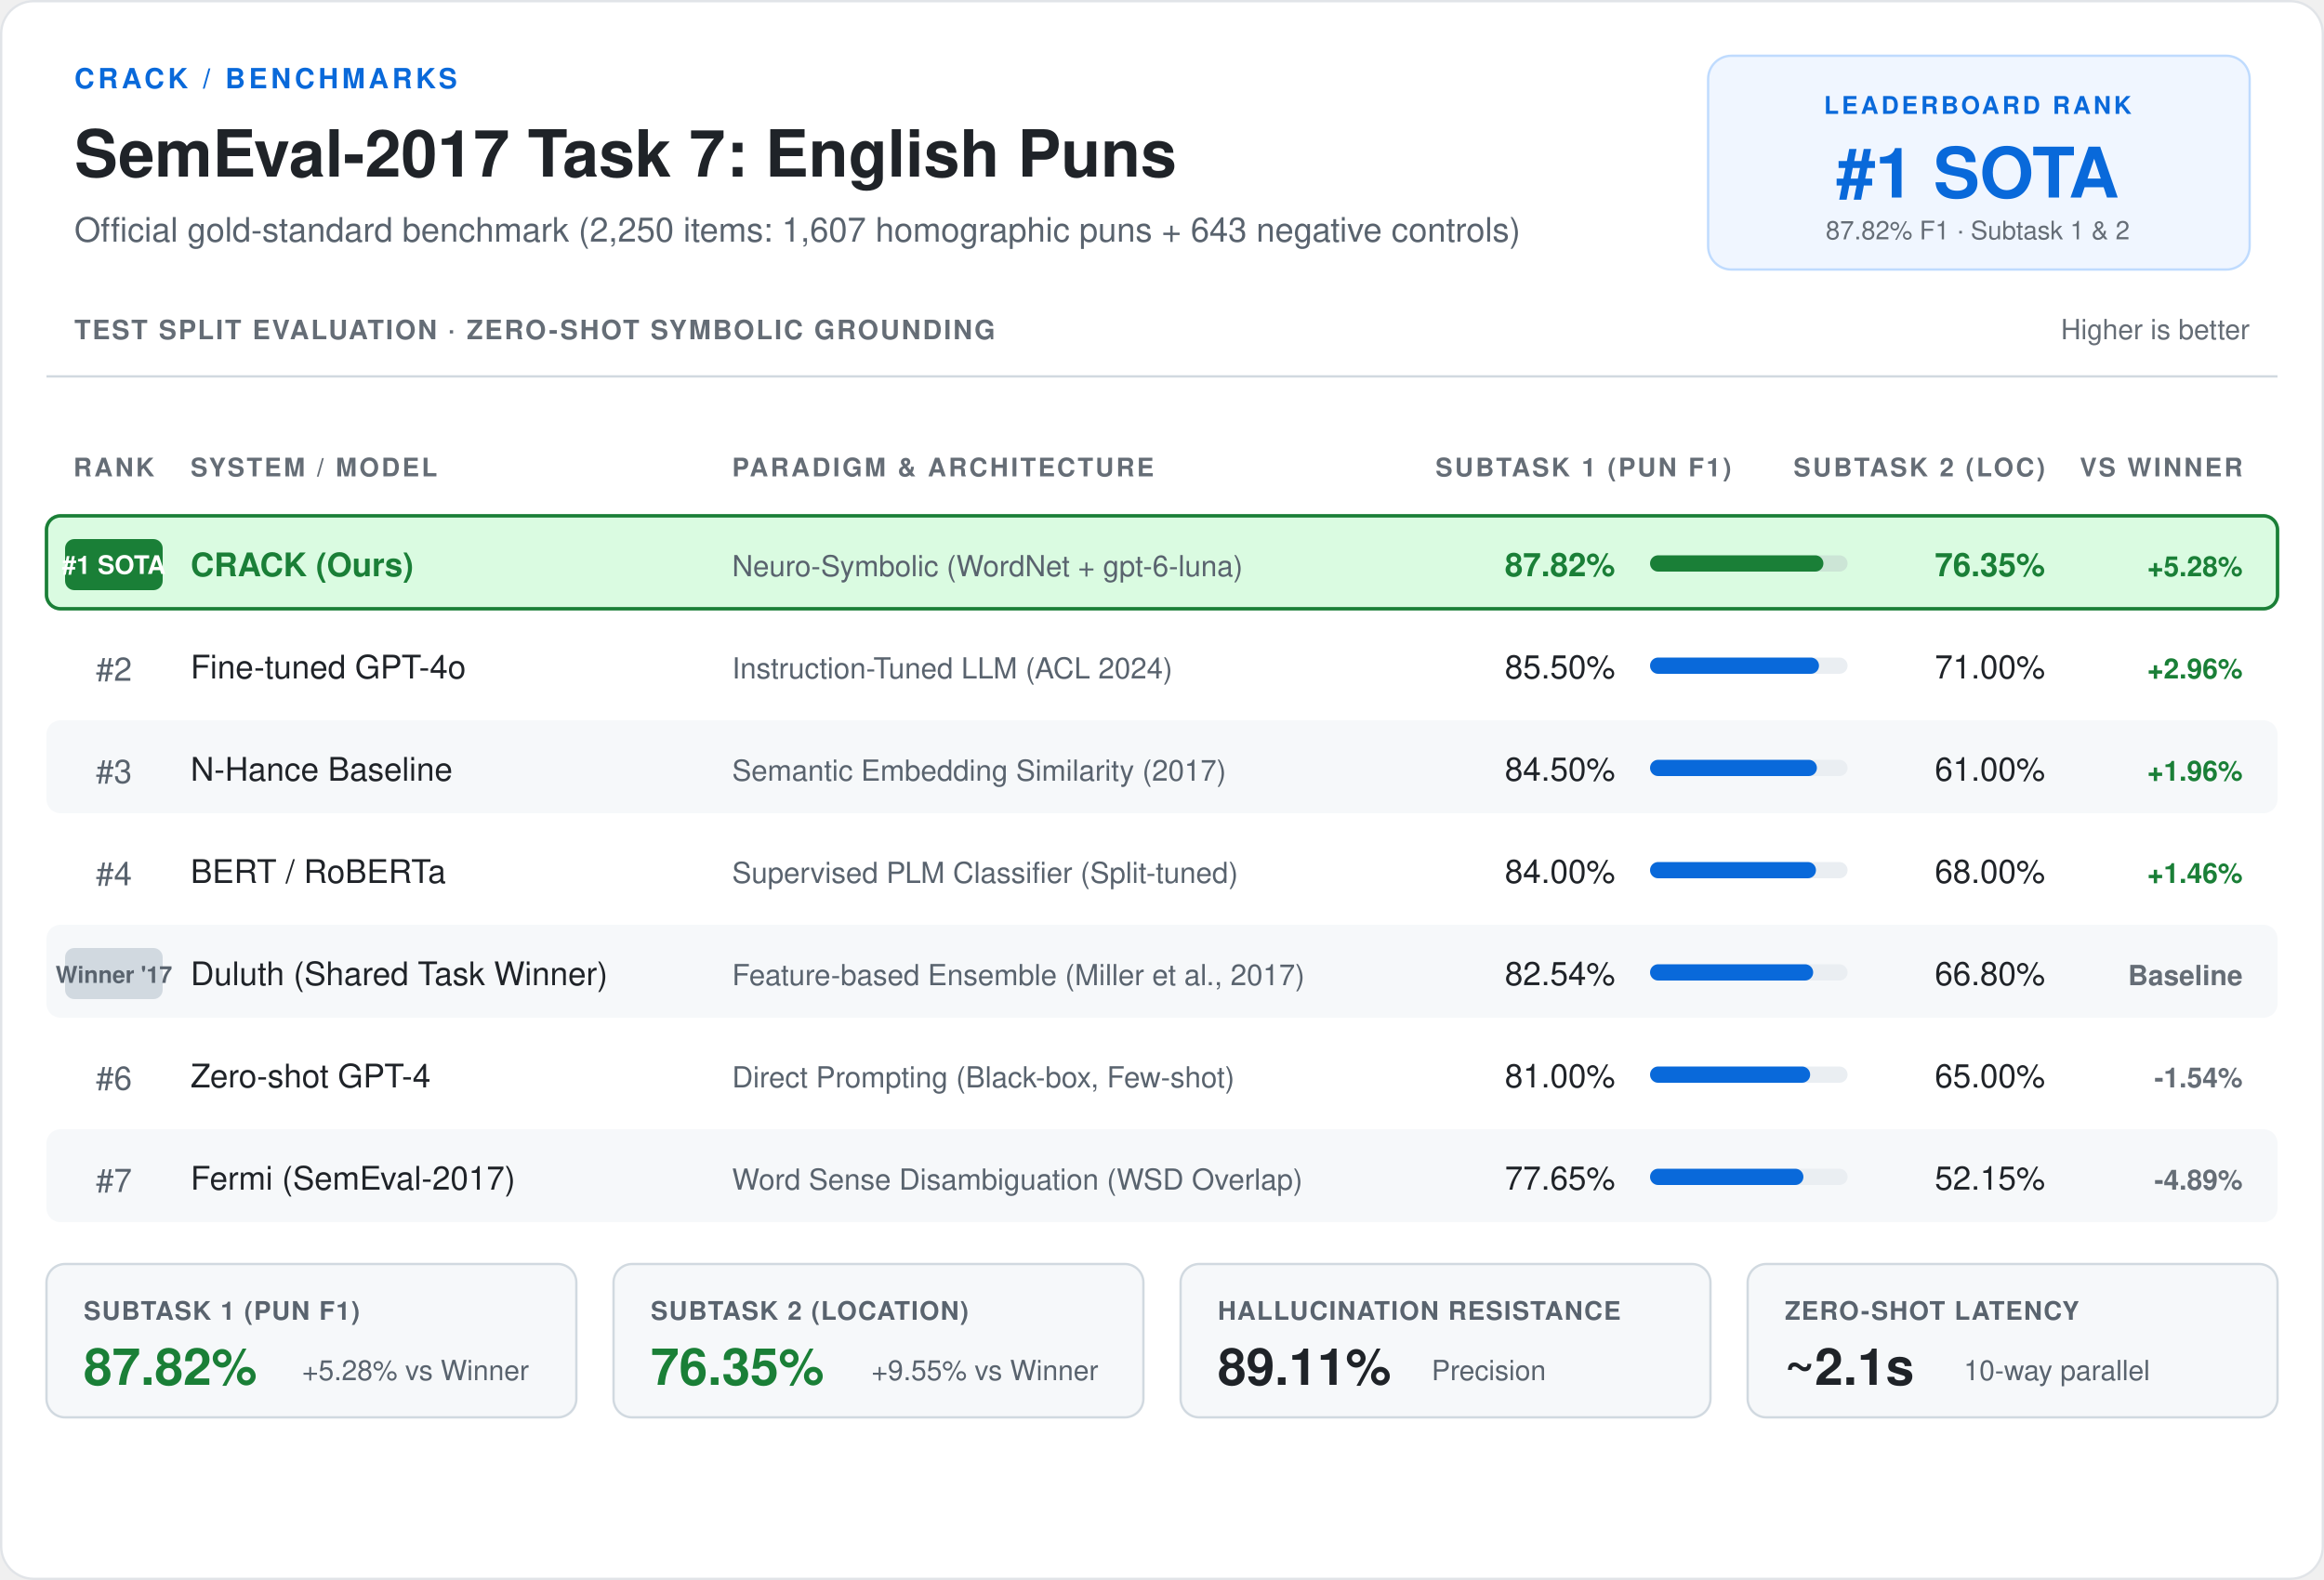
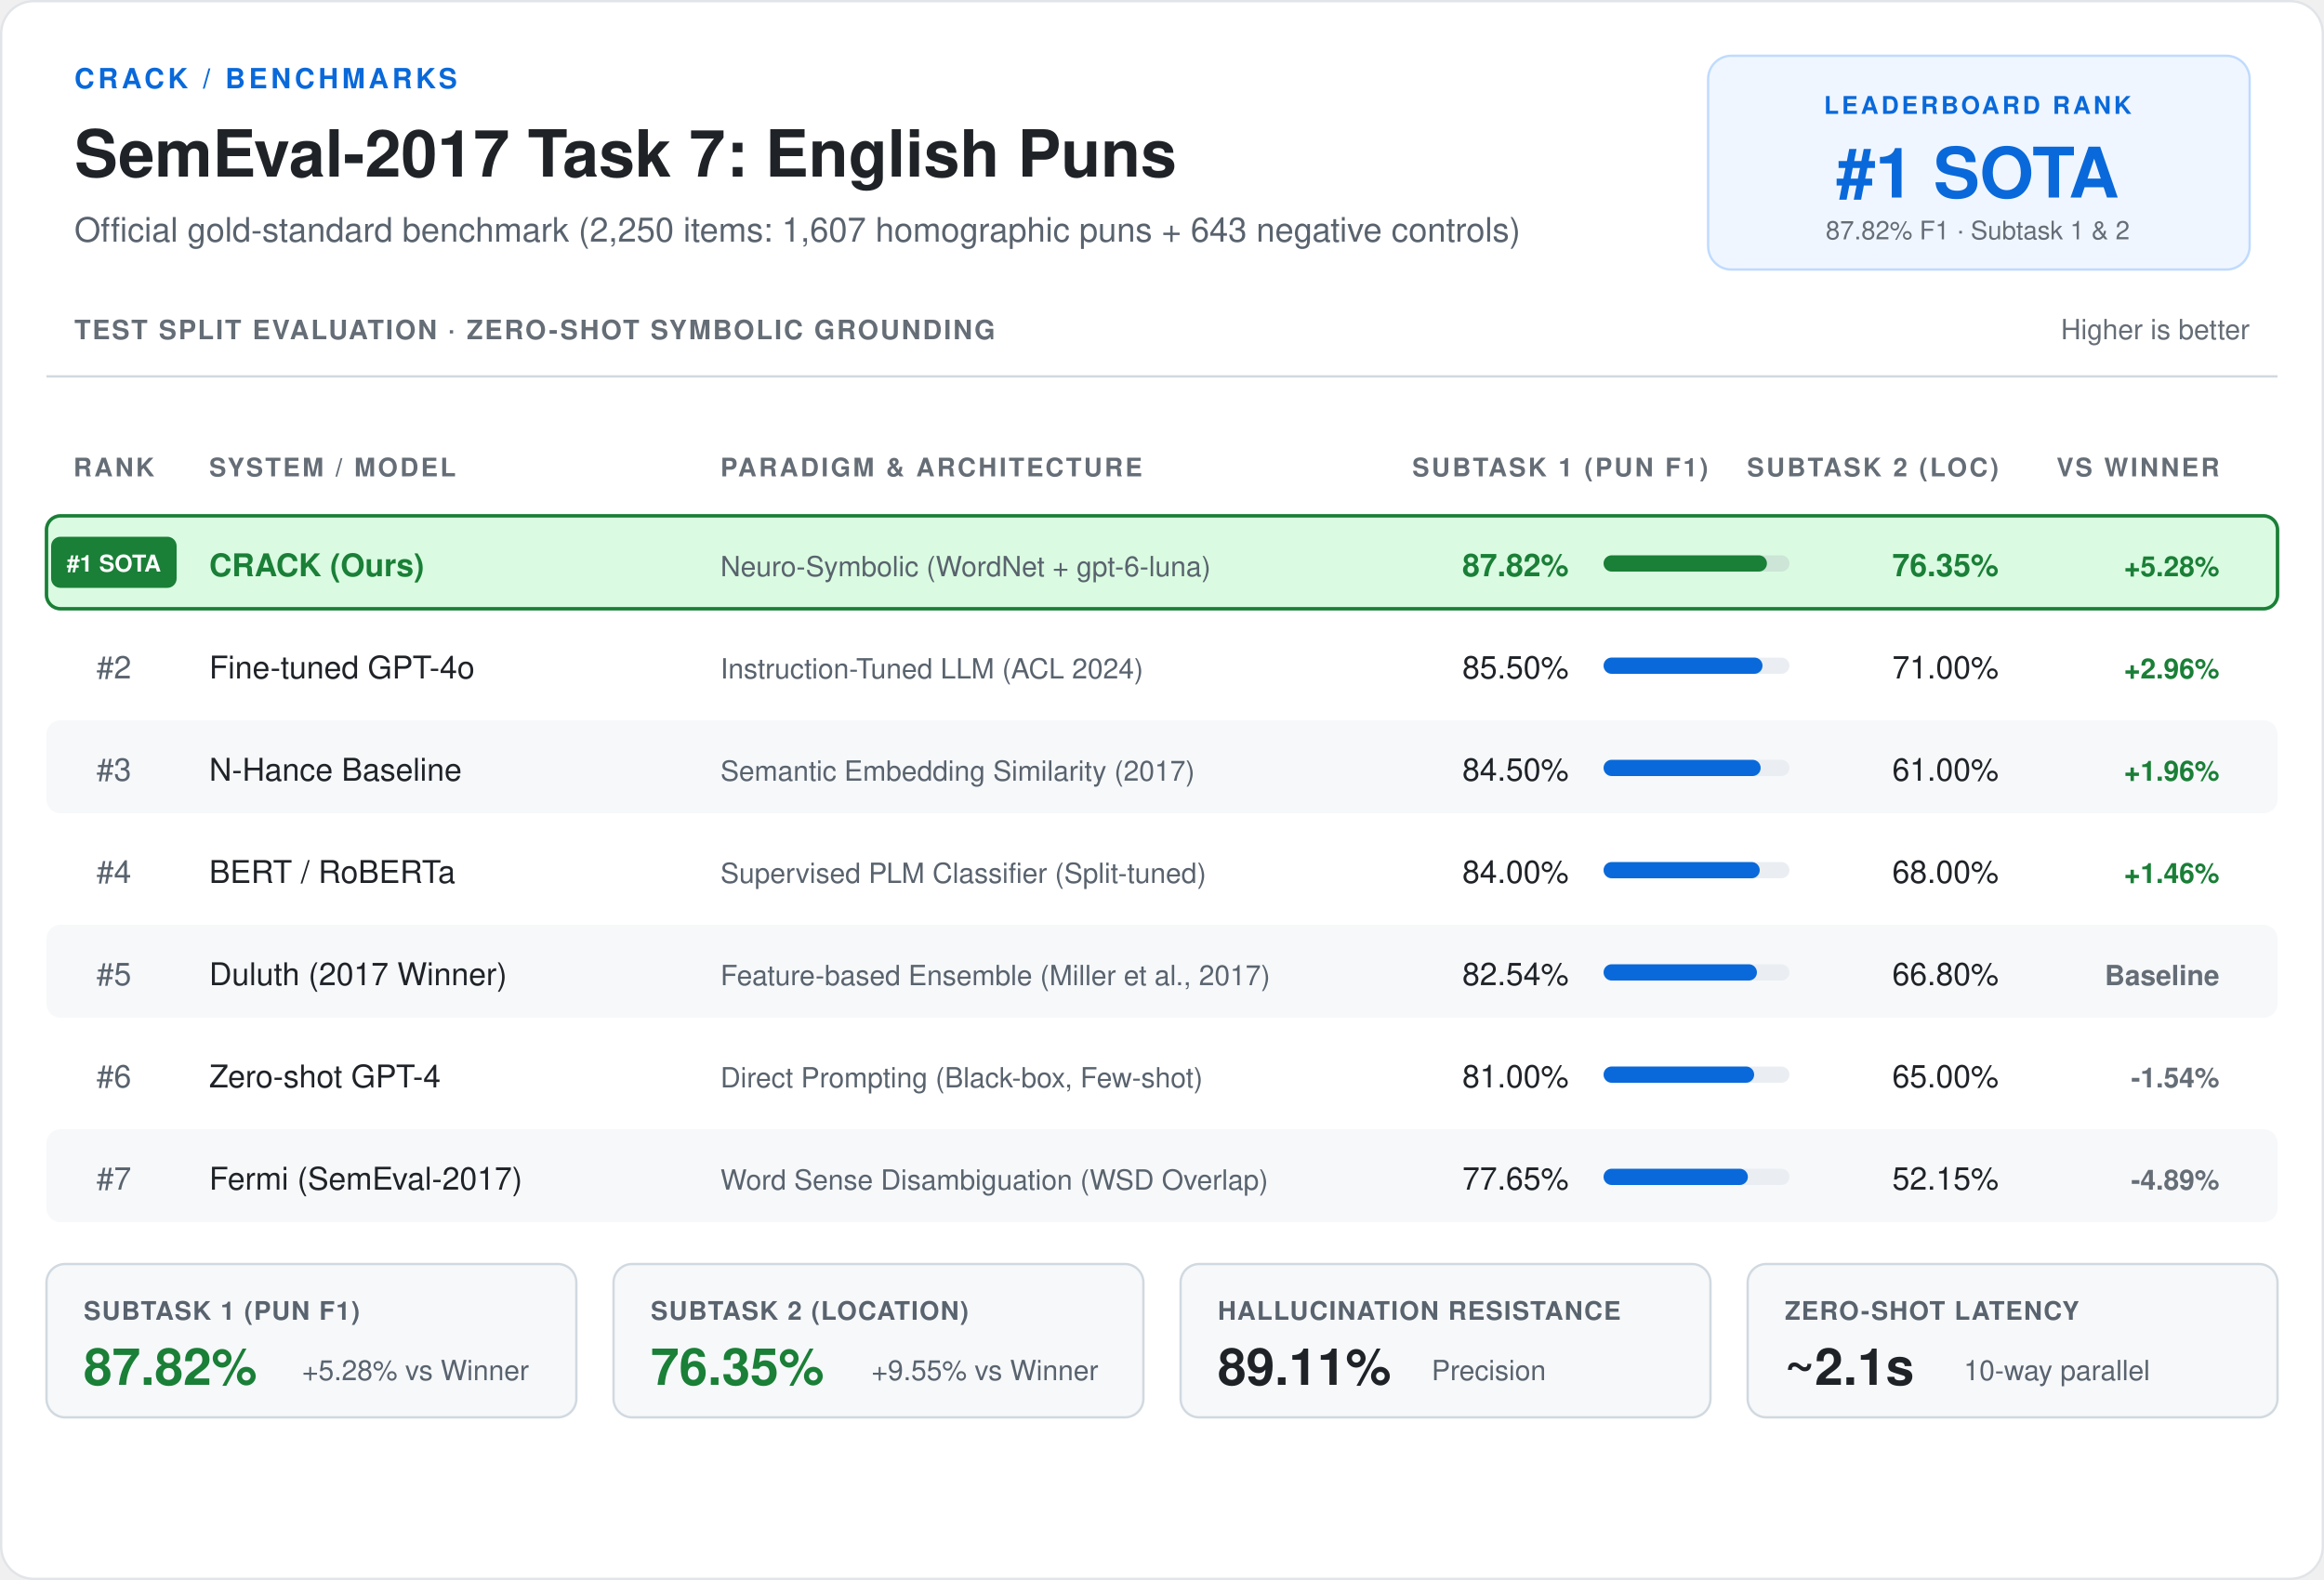
<svg xmlns="http://www.w3.org/2000/svg" width="1000" height="680" viewBox="0 0 1000 680" role="img" aria-labelledby="title description">
  <rect x="0.5" y="0.5" width="999" height="679" rx="14" fill="#ffffff" stroke="#e1e4e8" />
  <g font-family="-apple-system, BlinkMacSystemFont, 'Segoe UI', Helvetica, Arial, sans-serif" font-variant-numeric="tabular-nums">
    <text x="32" y="38" fill="#0969da" font-size="12" font-weight="700" text-anchor="start" letter-spacing="1.5">CRACK  /  BENCHMARKS</text>
    <text x="32" y="76" fill="#1f2328" font-size="28" font-weight="700" text-anchor="start">SemEval-2017 Task 7: English Puns</text>
    <text x="32" y="104" fill="#59636e" font-size="14.5" font-weight="400" text-anchor="start">Official gold-standard benchmark (2,250 items: 1,607 homographic puns + 643 negative controls)</text>
    <rect x="735" y="24" width="233" height="92" rx="10" fill="#f0f6ff" stroke="#bfdbfe" />
    <text x="851" y="49" fill="#0969da" font-size="10.5" font-weight="700" text-anchor="middle" letter-spacing="1.2">LEADERBOARD RANK</text>
    <text x="851" y="85" fill="#0969da" font-size="30" font-weight="800" text-anchor="middle">#1 SOTA</text>
    <text x="851" y="103" fill="#656d76" font-size="11" font-weight="500" text-anchor="middle">87.82% F1 · Subtask 1 &amp; 2</text>
    <text x="32" y="146" fill="#656d76" font-size="11.5" font-weight="600" text-anchor="start" letter-spacing="0.8">TEST SPLIT EVALUATION  ·  ZERO-SHOT SYMBOLIC GROUNDING</text>
    <text x="968" y="146" fill="#656d76" font-size="12" font-weight="400" text-anchor="end">Higher is better</text>
    <path d="M20 162 H980" stroke="#d1d9e0" stroke-width="1" />
    <text x="49" y="205" fill="#656d76" font-size="11" font-weight="700" text-anchor="middle" letter-spacing="1">RANK</text>
-     <text x="82" y="205" fill="#656d76" font-size="11" font-weight="700" text-anchor="start" letter-spacing="1">SYSTEM / MODEL</text>
-     <text x="315" y="205" fill="#656d76" font-size="11" font-weight="700" text-anchor="start" letter-spacing="1">PARADIGM &amp; ARCHITECTURE</text>
-     <text x="745" y="205" fill="#656d76" font-size="11" font-weight="700" text-anchor="end" letter-spacing="1">SUBTASK 1 (PUN F1)</text>
-     <text x="880" y="205" fill="#656d76" font-size="11" font-weight="700" text-anchor="end" letter-spacing="1">SUBTASK 2 (LOC)</text>
-     <text x="965" y="205" fill="#656d76" font-size="11" font-weight="700" text-anchor="end" letter-spacing="1">VS WINNER</text>
+     <text x="90" y="205" fill="#656d76" font-size="11" font-weight="700" text-anchor="start" letter-spacing="1">SYSTEM / MODEL</text>
+     <text x="310" y="205" fill="#656d76" font-size="11" font-weight="700" text-anchor="start" letter-spacing="1">PARADIGM &amp; ARCHITECTURE</text>
+     <text x="735" y="205" fill="#656d76" font-size="11" font-weight="700" text-anchor="end" letter-spacing="1">SUBTASK 1 (PUN F1)</text>
+     <text x="860" y="205" fill="#656d76" font-size="11" font-weight="700" text-anchor="end" letter-spacing="1">SUBTASK 2 (LOC)</text>
+     <text x="955" y="205" fill="#656d76" font-size="11" font-weight="700" text-anchor="end" letter-spacing="1">VS WINNER</text>
    <rect x="20" y="222" width="960" height="40" rx="6" fill="#dafbe1" stroke="#1a7f37" stroke-width="1.5" />
-     <rect x="28" y="232" width="42" height="22" rx="4" fill="#1a7f37" />
-     <text x="49" y="247" fill="#ffffff" font-size="11" font-weight="700" text-anchor="middle">#1 SOTA</text>
-     <text x="82" y="248" fill="#1a7f37" font-size="14" font-weight="700" text-anchor="start">CRACK (Ours)</text>
-     <text x="315" y="248" fill="#59636e" font-size="12.5" font-weight="400" text-anchor="start">Neuro-Symbolic (WordNet + gpt-6-luna)</text>
-     <text x="695" y="248" fill="#1a7f37" font-size="14" font-weight="700" text-anchor="end">87.82%</text>
-     <rect x="710" y="239" width="85" height="7" rx="3.5" fill="#cce5d6" />
-     <rect x="710" y="239" width="74.6" height="7" rx="3.5" fill="#1a7f37" />
-     <text x="880" y="248" fill="#1a7f37" font-size="14" font-weight="700" text-anchor="end">76.35%</text>
-     <text x="965" y="248" fill="#1a7f37" font-size="12" font-weight="600" text-anchor="end">+5.28%</text>
+     <rect x="22" y="231" width="54" height="22" rx="4" fill="#1a7f37" />
+     <text x="49" y="246" fill="#ffffff" font-size="10" font-weight="700" text-anchor="middle">#1 SOTA</text>
+     <text x="90" y="248" fill="#1a7f37" font-size="13.5" font-weight="700" text-anchor="start">CRACK (Ours)</text>
+     <text x="310" y="248" fill="#59636e" font-size="12" font-weight="400" text-anchor="start">Neuro-Symbolic (WordNet + gpt-6-luna)</text>
+     <text x="675" y="248" fill="#1a7f37" font-size="13.5" font-weight="700" text-anchor="end">87.82%</text>
+     <rect x="690" y="239" width="80" height="7" rx="3.5" fill="#cce5d6" />
+     <rect x="690" y="239" width="70.3" height="7" rx="3.5" fill="#1a7f37" />
+     <text x="860" y="248" fill="#1a7f37" font-size="13.5" font-weight="700" text-anchor="end">76.35%</text>
+     <text x="955" y="248" fill="#1a7f37" font-size="12" font-weight="600" text-anchor="end">+5.28%</text>
    <rect x="20" y="266" width="960" height="40" rx="6" fill="#ffffff" />
-     <text x="49" y="293" fill="#59636e" font-size="14" font-weight="500" text-anchor="middle">#2</text>
-     <text x="82" y="292" fill="#1f2328" font-size="14" font-weight="500" text-anchor="start">Fine-tuned GPT-4o</text>
-     <text x="315" y="292" fill="#59636e" font-size="12.5" font-weight="400" text-anchor="start">Instruction-Tuned LLM (ACL 2024)</text>
-     <text x="695" y="292" fill="#1f2328" font-size="14" font-weight="500" text-anchor="end">85.50%</text>
-     <rect x="710" y="283" width="85" height="7" rx="3.5" fill="#eaeef2" />
-     <rect x="710" y="283" width="72.7" height="7" rx="3.5" fill="#0969da" />
-     <text x="880" y="292" fill="#1f2328" font-size="14" font-weight="500" text-anchor="end">71.00%</text>
-     <text x="965" y="292" fill="#1a7f37" font-size="12" font-weight="600" text-anchor="end">+2.96%</text>
+     <text x="49" y="292" fill="#59636e" font-size="13.5" font-weight="500" text-anchor="middle">#2</text>
+     <text x="90" y="292" fill="#1f2328" font-size="13.5" font-weight="500" text-anchor="start">Fine-tuned GPT-4o</text>
+     <text x="310" y="292" fill="#59636e" font-size="12" font-weight="400" text-anchor="start">Instruction-Tuned LLM (ACL 2024)</text>
+     <text x="675" y="292" fill="#1f2328" font-size="13.5" font-weight="500" text-anchor="end">85.50%</text>
+     <rect x="690" y="283" width="80" height="7" rx="3.5" fill="#eaeef2" />
+     <rect x="690" y="283" width="68.4" height="7" rx="3.5" fill="#0969da" />
+     <text x="860" y="292" fill="#1f2328" font-size="13.5" font-weight="500" text-anchor="end">71.00%</text>
+     <text x="955" y="292" fill="#1a7f37" font-size="12" font-weight="600" text-anchor="end">+2.96%</text>
    <rect x="20" y="310" width="960" height="40" rx="6" fill="#f6f8fa" />
-     <text x="49" y="337" fill="#59636e" font-size="14" font-weight="500" text-anchor="middle">#3</text>
-     <text x="82" y="336" fill="#1f2328" font-size="14" font-weight="500" text-anchor="start">N-Hance Baseline</text>
-     <text x="315" y="336" fill="#59636e" font-size="12.5" font-weight="400" text-anchor="start">Semantic Embedding Similarity (2017)</text>
-     <text x="695" y="336" fill="#1f2328" font-size="14" font-weight="500" text-anchor="end">84.50%</text>
-     <rect x="710" y="327" width="85" height="7" rx="3.5" fill="#eaeef2" />
-     <rect x="710" y="327" width="71.8" height="7" rx="3.5" fill="#0969da" />
-     <text x="880" y="336" fill="#1f2328" font-size="14" font-weight="500" text-anchor="end">61.00%</text>
-     <text x="965" y="336" fill="#1a7f37" font-size="12" font-weight="600" text-anchor="end">+1.96%</text>
+     <text x="49" y="336" fill="#59636e" font-size="13.5" font-weight="500" text-anchor="middle">#3</text>
+     <text x="90" y="336" fill="#1f2328" font-size="13.5" font-weight="500" text-anchor="start">N-Hance Baseline</text>
+     <text x="310" y="336" fill="#59636e" font-size="12" font-weight="400" text-anchor="start">Semantic Embedding Similarity (2017)</text>
+     <text x="675" y="336" fill="#1f2328" font-size="13.5" font-weight="500" text-anchor="end">84.50%</text>
+     <rect x="690" y="327" width="80" height="7" rx="3.5" fill="#eaeef2" />
+     <rect x="690" y="327" width="67.6" height="7" rx="3.5" fill="#0969da" />
+     <text x="860" y="336" fill="#1f2328" font-size="13.5" font-weight="500" text-anchor="end">61.00%</text>
+     <text x="955" y="336" fill="#1a7f37" font-size="12" font-weight="600" text-anchor="end">+1.96%</text>
    <rect x="20" y="354" width="960" height="40" rx="6" fill="#ffffff" />
-     <text x="49" y="381" fill="#59636e" font-size="14" font-weight="500" text-anchor="middle">#4</text>
-     <text x="82" y="380" fill="#1f2328" font-size="14" font-weight="500" text-anchor="start">BERT / RoBERTa</text>
-     <text x="315" y="380" fill="#59636e" font-size="12.5" font-weight="400" text-anchor="start">Supervised PLM Classifier (Split-tuned)</text>
-     <text x="695" y="380" fill="#1f2328" font-size="14" font-weight="500" text-anchor="end">84.00%</text>
-     <rect x="710" y="371" width="85" height="7" rx="3.5" fill="#eaeef2" />
-     <rect x="710" y="371" width="71.4" height="7" rx="3.5" fill="#0969da" />
-     <text x="880" y="380" fill="#1f2328" font-size="14" font-weight="500" text-anchor="end">68.00%</text>
-     <text x="965" y="380" fill="#1a7f37" font-size="12" font-weight="600" text-anchor="end">+1.46%</text>
+     <text x="49" y="380" fill="#59636e" font-size="13.5" font-weight="500" text-anchor="middle">#4</text>
+     <text x="90" y="380" fill="#1f2328" font-size="13.5" font-weight="500" text-anchor="start">BERT / RoBERTa</text>
+     <text x="310" y="380" fill="#59636e" font-size="12" font-weight="400" text-anchor="start">Supervised PLM Classifier (Split-tuned)</text>
+     <text x="675" y="380" fill="#1f2328" font-size="13.5" font-weight="500" text-anchor="end">84.00%</text>
+     <rect x="690" y="371" width="80" height="7" rx="3.5" fill="#eaeef2" />
+     <rect x="690" y="371" width="67.2" height="7" rx="3.5" fill="#0969da" />
+     <text x="860" y="380" fill="#1f2328" font-size="13.5" font-weight="500" text-anchor="end">68.00%</text>
+     <text x="955" y="380" fill="#1a7f37" font-size="12" font-weight="600" text-anchor="end">+1.46%</text>
    <rect x="20" y="398" width="960" height="40" rx="6" fill="#f6f8fa" />
-     <rect x="28" y="408" width="42" height="22" rx="4" fill="#d1d9e0" />
-     <text x="49" y="423" fill="#59636e" font-size="10" font-weight="600" text-anchor="middle">Winner '17</text>
-     <text x="82" y="424" fill="#1f2328" font-size="14" font-weight="500" text-anchor="start">Duluth (Shared Task Winner)</text>
-     <text x="315" y="424" fill="#59636e" font-size="12.5" font-weight="400" text-anchor="start">Feature-based Ensemble (Miller et al., 2017)</text>
-     <text x="695" y="424" fill="#1f2328" font-size="14" font-weight="500" text-anchor="end">82.54%</text>
-     <rect x="710" y="415" width="85" height="7" rx="3.5" fill="#eaeef2" />
-     <rect x="710" y="415" width="70.2" height="7" rx="3.5" fill="#0969da" />
-     <text x="880" y="424" fill="#1f2328" font-size="14" font-weight="500" text-anchor="end">66.80%</text>
-     <text x="965" y="424" fill="#656d76" font-size="12" font-weight="600" text-anchor="end">Baseline</text>
+     <text x="49" y="424" fill="#59636e" font-size="13.5" font-weight="500" text-anchor="middle">#5</text>
+     <text x="90" y="424" fill="#1f2328" font-size="13.5" font-weight="500" text-anchor="start">Duluth (2017 Winner)</text>
+     <text x="310" y="424" fill="#59636e" font-size="12" font-weight="400" text-anchor="start">Feature-based Ensemble (Miller et al., 2017)</text>
+     <text x="675" y="424" fill="#1f2328" font-size="13.5" font-weight="500" text-anchor="end">82.54%</text>
+     <rect x="690" y="415" width="80" height="7" rx="3.5" fill="#eaeef2" />
+     <rect x="690" y="415" width="66.0" height="7" rx="3.5" fill="#0969da" />
+     <text x="860" y="424" fill="#1f2328" font-size="13.5" font-weight="500" text-anchor="end">66.80%</text>
+     <text x="955" y="424" fill="#656d76" font-size="12" font-weight="600" text-anchor="end">Baseline</text>
    <rect x="20" y="442" width="960" height="40" rx="6" fill="#ffffff" />
-     <text x="49" y="469" fill="#59636e" font-size="14" font-weight="500" text-anchor="middle">#6</text>
-     <text x="82" y="468" fill="#1f2328" font-size="14" font-weight="500" text-anchor="start">Zero-shot GPT-4</text>
-     <text x="315" y="468" fill="#59636e" font-size="12.5" font-weight="400" text-anchor="start">Direct Prompting (Black-box, Few-shot)</text>
-     <text x="695" y="468" fill="#1f2328" font-size="14" font-weight="500" text-anchor="end">81.00%</text>
-     <rect x="710" y="459" width="85" height="7" rx="3.5" fill="#eaeef2" />
-     <rect x="710" y="459" width="68.9" height="7" rx="3.5" fill="#0969da" />
-     <text x="880" y="468" fill="#1f2328" font-size="14" font-weight="500" text-anchor="end">65.00%</text>
-     <text x="965" y="468" fill="#656d76" font-size="12" font-weight="600" text-anchor="end">-1.54%</text>
+     <text x="49" y="468" fill="#59636e" font-size="13.5" font-weight="500" text-anchor="middle">#6</text>
+     <text x="90" y="468" fill="#1f2328" font-size="13.5" font-weight="500" text-anchor="start">Zero-shot GPT-4</text>
+     <text x="310" y="468" fill="#59636e" font-size="12" font-weight="400" text-anchor="start">Direct Prompting (Black-box, Few-shot)</text>
+     <text x="675" y="468" fill="#1f2328" font-size="13.5" font-weight="500" text-anchor="end">81.00%</text>
+     <rect x="690" y="459" width="80" height="7" rx="3.5" fill="#eaeef2" />
+     <rect x="690" y="459" width="64.8" height="7" rx="3.5" fill="#0969da" />
+     <text x="860" y="468" fill="#1f2328" font-size="13.5" font-weight="500" text-anchor="end">65.00%</text>
+     <text x="955" y="468" fill="#656d76" font-size="12" font-weight="600" text-anchor="end">-1.54%</text>
    <rect x="20" y="486" width="960" height="40" rx="6" fill="#f6f8fa" />
-     <text x="49" y="513" fill="#59636e" font-size="14" font-weight="500" text-anchor="middle">#7</text>
-     <text x="82" y="512" fill="#1f2328" font-size="14" font-weight="500" text-anchor="start">Fermi (SemEval-2017)</text>
-     <text x="315" y="512" fill="#59636e" font-size="12.5" font-weight="400" text-anchor="start">Word Sense Disambiguation (WSD Overlap)</text>
-     <text x="695" y="512" fill="#1f2328" font-size="14" font-weight="500" text-anchor="end">77.65%</text>
-     <rect x="710" y="503" width="85" height="7" rx="3.5" fill="#eaeef2" />
-     <rect x="710" y="503" width="66.0" height="7" rx="3.5" fill="#0969da" />
-     <text x="880" y="512" fill="#1f2328" font-size="14" font-weight="500" text-anchor="end">52.15%</text>
-     <text x="965" y="512" fill="#656d76" font-size="12" font-weight="600" text-anchor="end">-4.89%</text>
+     <text x="49" y="512" fill="#59636e" font-size="13.5" font-weight="500" text-anchor="middle">#7</text>
+     <text x="90" y="512" fill="#1f2328" font-size="13.5" font-weight="500" text-anchor="start">Fermi (SemEval-2017)</text>
+     <text x="310" y="512" fill="#59636e" font-size="12" font-weight="400" text-anchor="start">Word Sense Disambiguation (WSD Overlap)</text>
+     <text x="675" y="512" fill="#1f2328" font-size="13.5" font-weight="500" text-anchor="end">77.65%</text>
+     <rect x="690" y="503" width="80" height="7" rx="3.5" fill="#eaeef2" />
+     <rect x="690" y="503" width="62.1" height="7" rx="3.5" fill="#0969da" />
+     <text x="860" y="512" fill="#1f2328" font-size="13.5" font-weight="500" text-anchor="end">52.15%</text>
+     <text x="955" y="512" fill="#656d76" font-size="12" font-weight="600" text-anchor="end">-4.89%</text>
    <g transform="translate(20, 544)">
      <rect x="0" y="0" width="228" height="66" rx="8" fill="#f6f8fa" stroke="#d1d9e0" />
      <text x="16" y="24" fill="#59636e" font-size="11" font-weight="600" letter-spacing="0.5">SUBTASK 1 (PUN F1)</text>
      <text x="16" y="52" fill="#1a7f37" font-size="22" font-weight="700">87.82%</text>
      <text x="110" y="50" fill="#59636e" font-size="12" font-weight="500">+5.28% vs Winner</text>
      <rect x="244" y="0" width="228" height="66" rx="8" fill="#f6f8fa" stroke="#d1d9e0" />
      <text x="260" y="24" fill="#59636e" font-size="11" font-weight="600" letter-spacing="0.5">SUBTASK 2 (LOCATION)</text>
      <text x="260" y="52" fill="#1a7f37" font-size="22" font-weight="700">76.35%</text>
      <text x="355" y="50" fill="#59636e" font-size="12" font-weight="500">+9.55% vs Winner</text>
      <rect x="488" y="0" width="228" height="66" rx="8" fill="#f6f8fa" stroke="#d1d9e0" />
      <text x="504" y="24" fill="#59636e" font-size="11" font-weight="600" letter-spacing="0.5">HALLUCINATION RESISTANCE</text>
      <text x="504" y="52" fill="#1f2328" font-size="22" font-weight="700">89.11%</text>
      <text x="596" y="50" fill="#59636e" font-size="12" font-weight="500">Precision</text>
      <rect x="732" y="0" width="228" height="66" rx="8" fill="#f6f8fa" stroke="#d1d9e0" />
      <text x="748" y="24" fill="#59636e" font-size="11" font-weight="600" letter-spacing="0.5">ZERO-SHOT LATENCY</text>
      <text x="748" y="52" fill="#1f2328" font-size="22" font-weight="700">~2.1s</text>
      <text x="825" y="50" fill="#59636e" font-size="12" font-weight="500">10-way parallel</text>
    </g>
  </g>
</svg>
